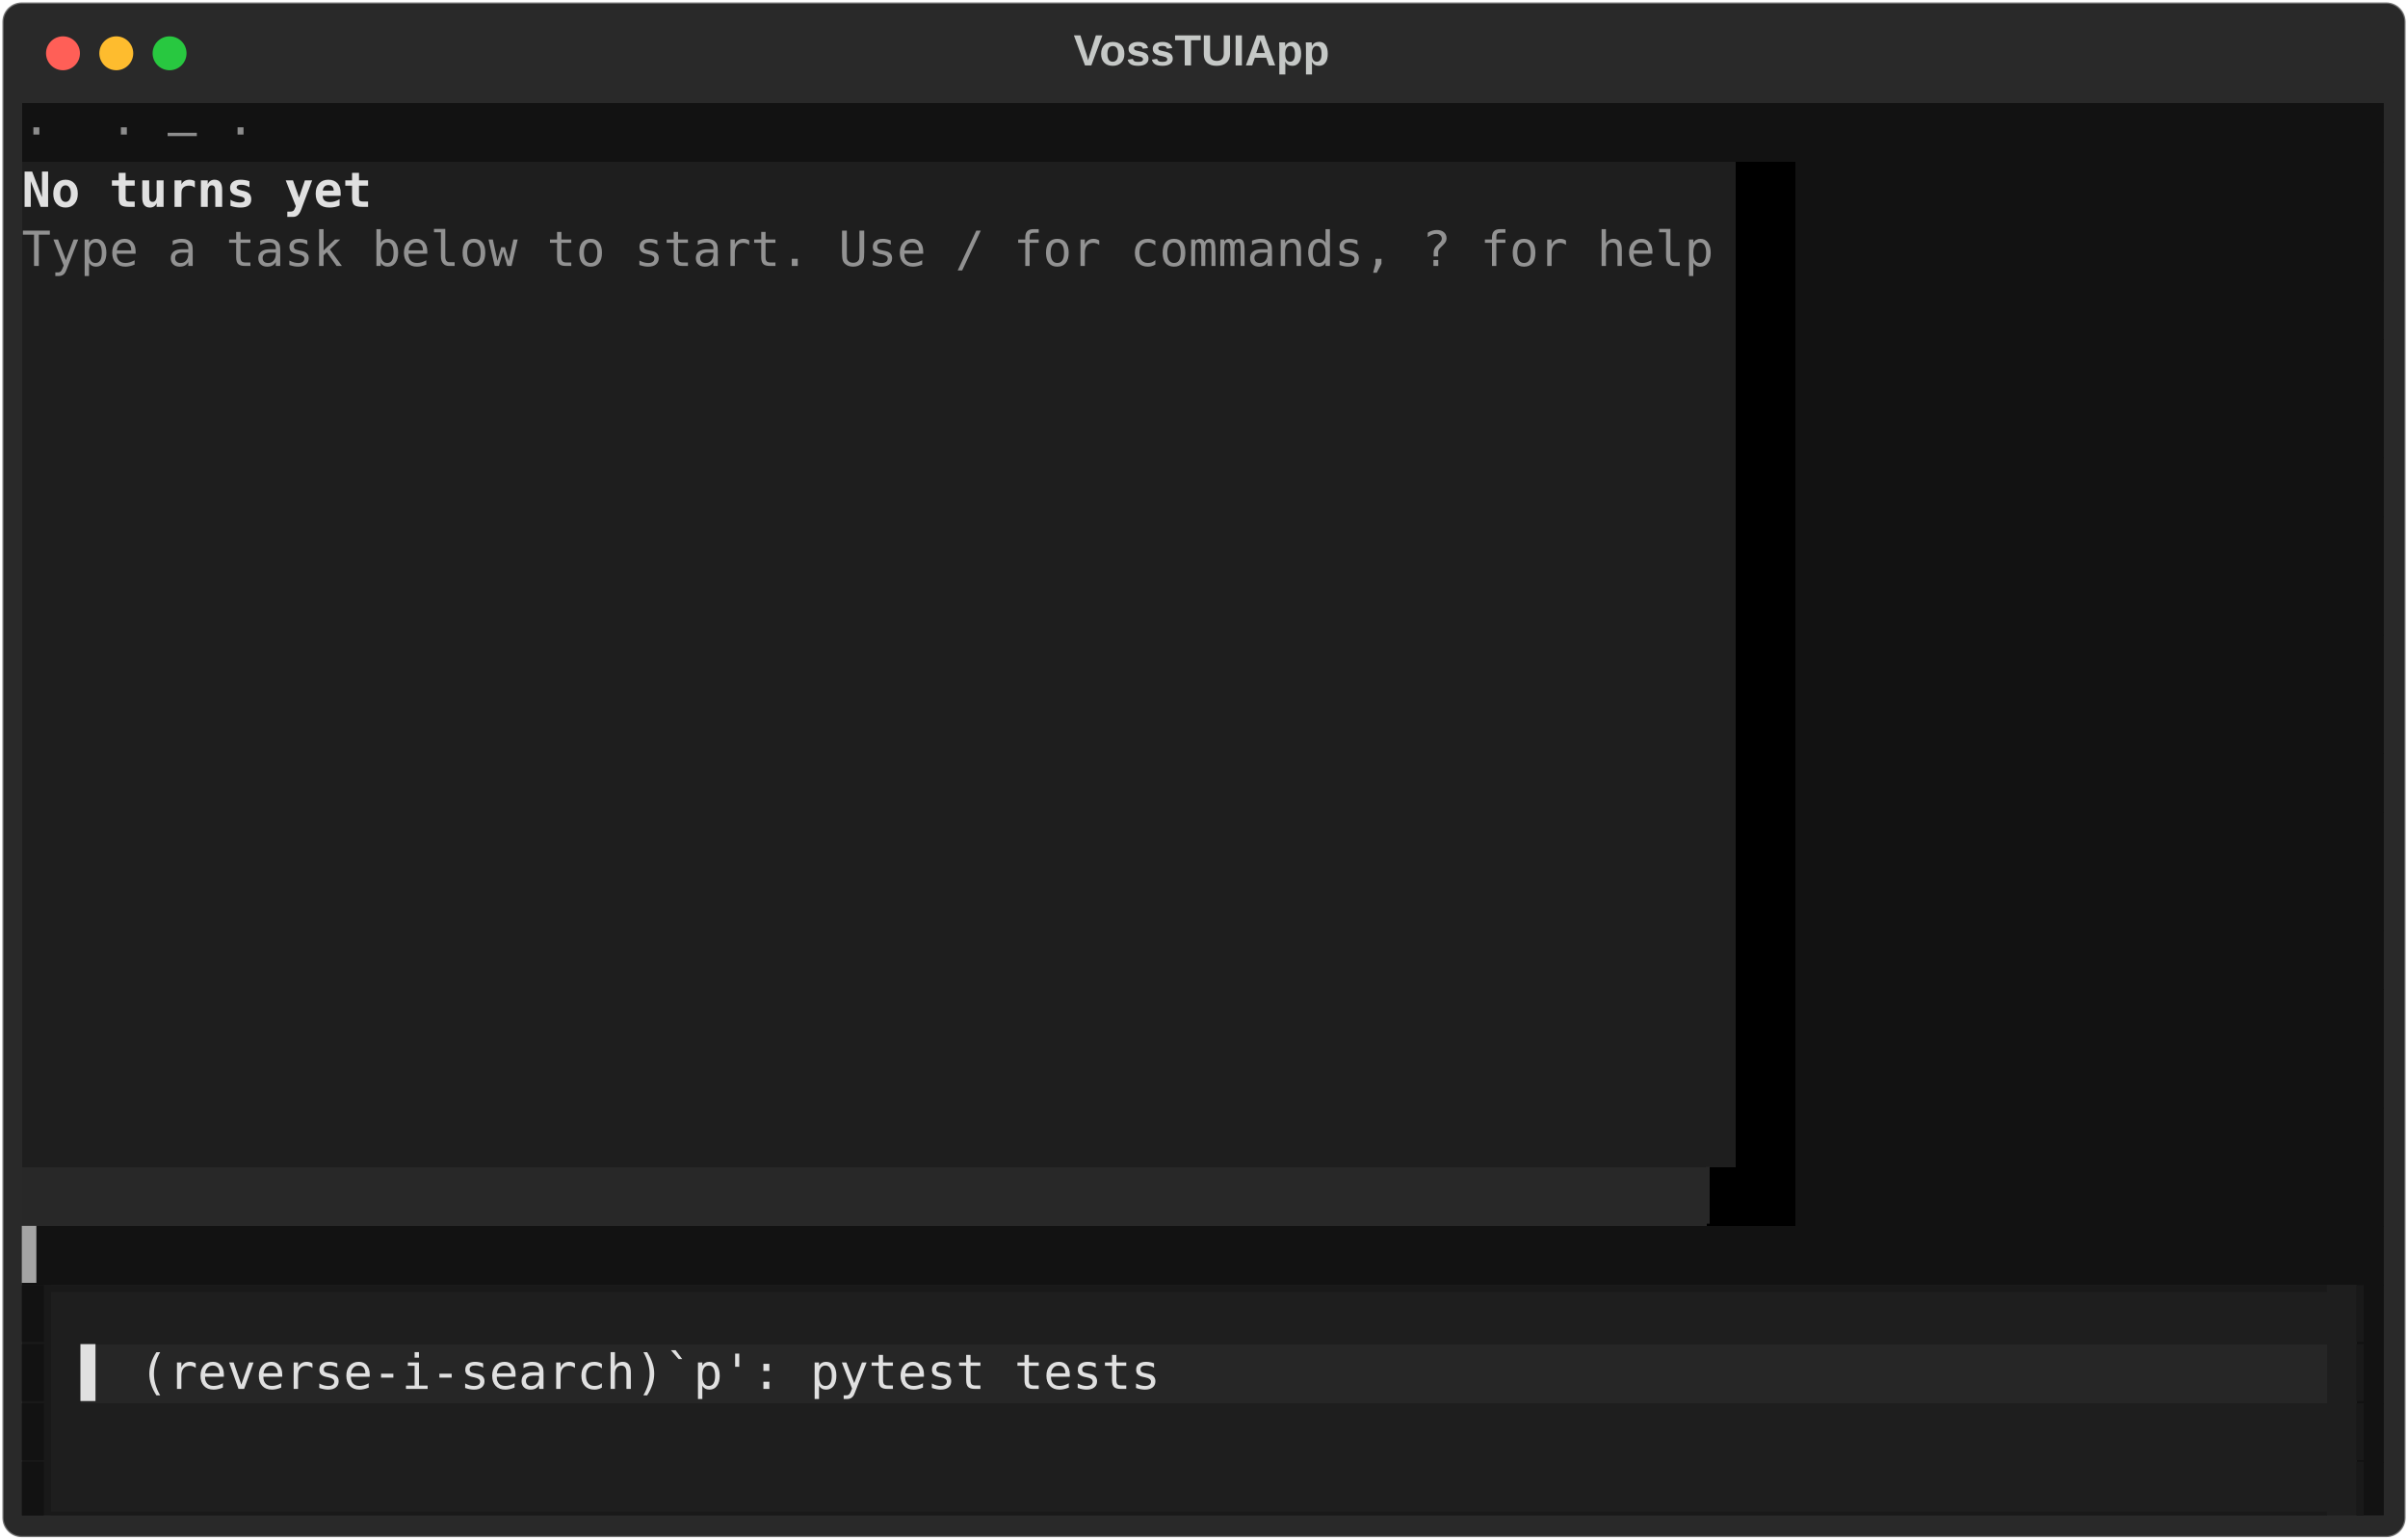
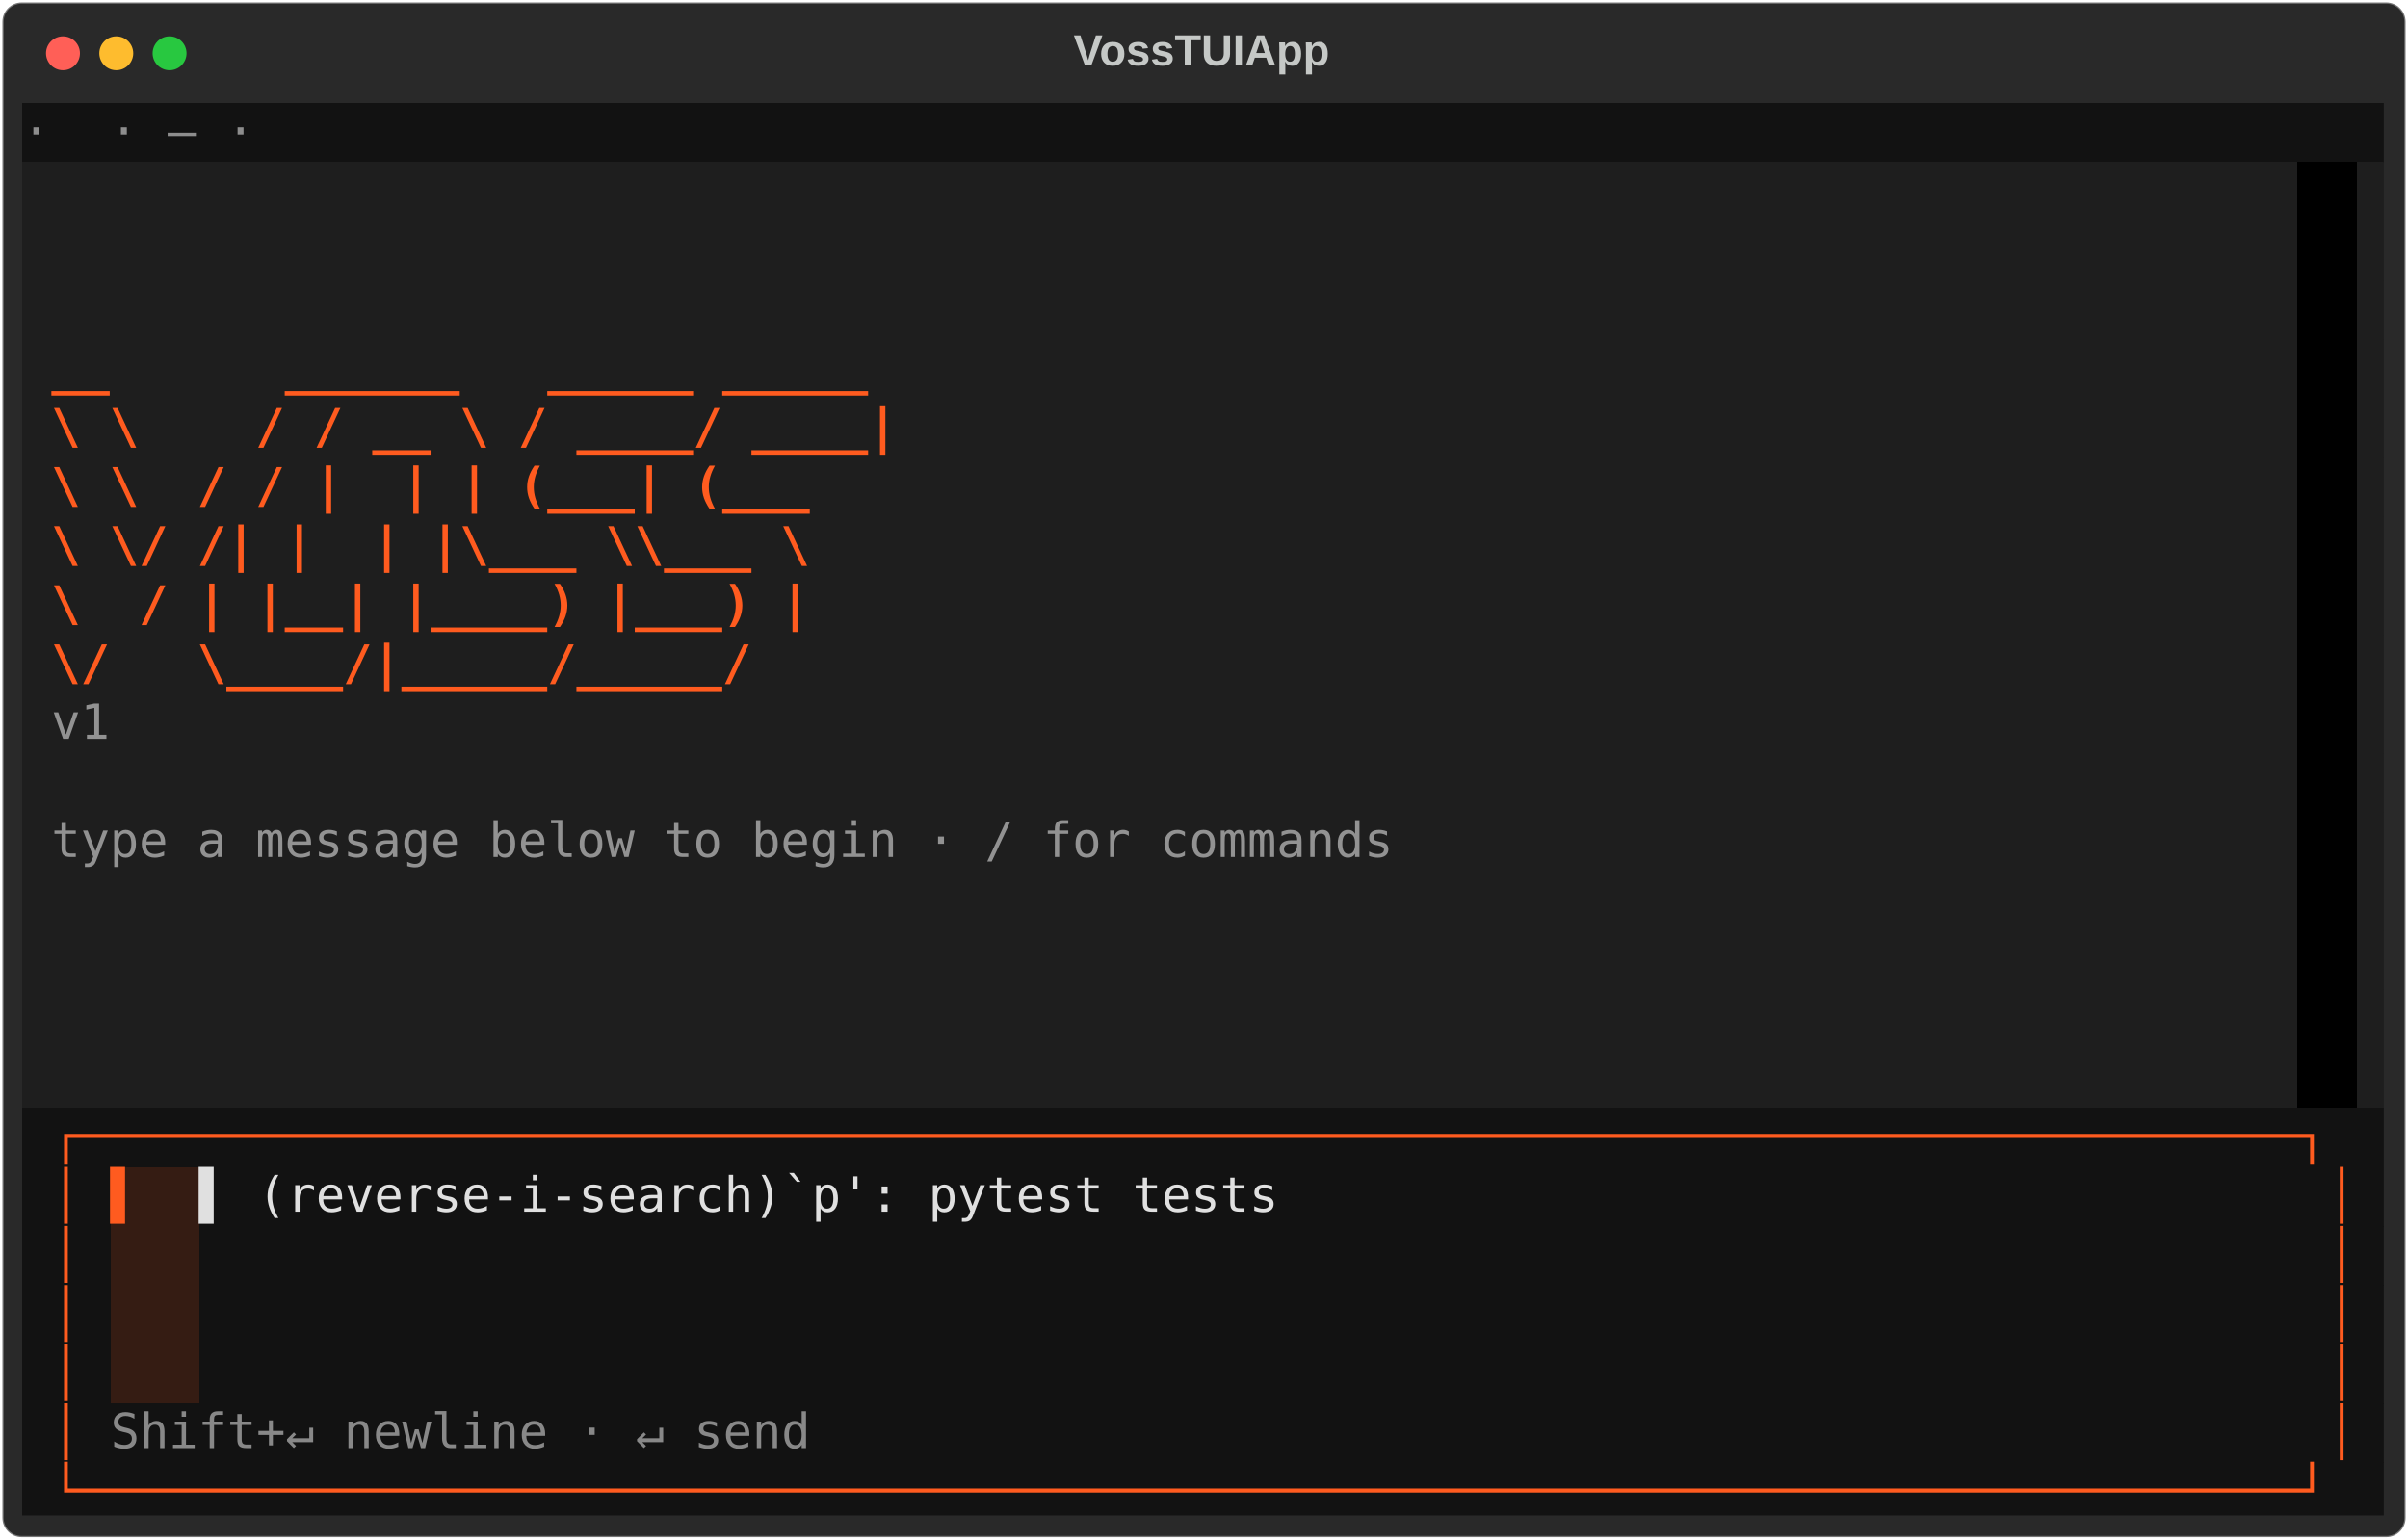
<svg xmlns="http://www.w3.org/2000/svg" class="rich-terminal" viewBox="0 0 994 635.6">
  <style>

    @font-face {
        font-family: "Fira Code";
        src: local("FiraCode-Regular"),
                url("https://cdnjs.cloudflare.com/ajax/libs/firacode/6.2.0/woff2/FiraCode-Regular.woff2") format("woff2"),
                url("https://cdnjs.cloudflare.com/ajax/libs/firacode/6.2.0/woff/FiraCode-Regular.woff") format("woff");
        font-style: normal;
        font-weight: 400;
    }
    @font-face {
        font-family: "Fira Code";
        src: local("FiraCode-Bold"),
                url("https://cdnjs.cloudflare.com/ajax/libs/firacode/6.2.0/woff2/FiraCode-Bold.woff2") format("woff2"),
                url("https://cdnjs.cloudflare.com/ajax/libs/firacode/6.2.0/woff/FiraCode-Bold.woff") format("woff");
        font-style: bold;
        font-weight: 700;
    }

    .terminal-matrix {
        font-family: Fira Code, monospace;
        font-size: 20px;
        line-height: 24.4px;
        font-variant-east-asian: full-width;
    }

    .terminal-title {
        font-size: 18px;
        font-weight: bold;
        font-family: arial;
    }

    .terminal-r1 { fill: #8d8d8d }
.terminal-r2 { fill: #c5c8c6 }
- .terminal-r3 { fill: #e0e0e0;font-weight: bold }
- .terminal-r4 { fill: #e0e0e0 }
+ .terminal-r3 { fill: #e0e0e0 }
+ .terminal-r4 { fill: #ff5b1f;font-weight: bold }
.terminal-r5 { fill: #929292 }
- .terminal-r6 { fill: #1e1e1e }
- .terminal-r7 { fill: #282828 }
- .terminal-r8 { fill: #a4a4a4 }
- .terminal-r9 { fill: #121212 }
- .terminal-r10 { fill: #191919 }
+ .terminal-r6 { fill: #ff5b1f }
+ .terminal-r7 { fill: #888888 }
    </style>
  <defs>
    <clipPath id="terminal-clip-terminal">
      <rect x="0" y="0" width="975.0" height="584.6" />
    </clipPath>
    <clipPath id="terminal-line-0">
      <rect x="0" y="1.5" width="976" height="24.65" />
    </clipPath>
    <clipPath id="terminal-line-1">
      <rect x="0" y="25.9" width="976" height="24.65" />
    </clipPath>
    <clipPath id="terminal-line-2">
      <rect x="0" y="50.3" width="976" height="24.65" />
    </clipPath>
    <clipPath id="terminal-line-3">
      <rect x="0" y="74.7" width="976" height="24.65" />
    </clipPath>
    <clipPath id="terminal-line-4">
      <rect x="0" y="99.1" width="976" height="24.65" />
    </clipPath>
    <clipPath id="terminal-line-5">
      <rect x="0" y="123.5" width="976" height="24.65" />
    </clipPath>
    <clipPath id="terminal-line-6">
      <rect x="0" y="147.9" width="976" height="24.65" />
    </clipPath>
    <clipPath id="terminal-line-7">
      <rect x="0" y="172.3" width="976" height="24.65" />
    </clipPath>
    <clipPath id="terminal-line-8">
      <rect x="0" y="196.7" width="976" height="24.65" />
    </clipPath>
    <clipPath id="terminal-line-9">
      <rect x="0" y="221.1" width="976" height="24.65" />
    </clipPath>
    <clipPath id="terminal-line-10">
      <rect x="0" y="245.5" width="976" height="24.65" />
    </clipPath>
    <clipPath id="terminal-line-11">
      <rect x="0" y="269.9" width="976" height="24.65" />
    </clipPath>
    <clipPath id="terminal-line-12">
      <rect x="0" y="294.3" width="976" height="24.65" />
    </clipPath>
    <clipPath id="terminal-line-13">
      <rect x="0" y="318.7" width="976" height="24.65" />
    </clipPath>
    <clipPath id="terminal-line-14">
      <rect x="0" y="343.1" width="976" height="24.65" />
    </clipPath>
    <clipPath id="terminal-line-15">
      <rect x="0" y="367.5" width="976" height="24.65" />
    </clipPath>
    <clipPath id="terminal-line-16">
      <rect x="0" y="391.9" width="976" height="24.65" />
    </clipPath>
    <clipPath id="terminal-line-17">
      <rect x="0" y="416.3" width="976" height="24.65" />
    </clipPath>
    <clipPath id="terminal-line-18">
      <rect x="0" y="440.7" width="976" height="24.65" />
    </clipPath>
    <clipPath id="terminal-line-19">
      <rect x="0" y="465.1" width="976" height="24.65" />
    </clipPath>
    <clipPath id="terminal-line-20">
      <rect x="0" y="489.5" width="976" height="24.65" />
    </clipPath>
    <clipPath id="terminal-line-21">
      <rect x="0" y="513.9" width="976" height="24.65" />
    </clipPath>
    <clipPath id="terminal-line-22">
      <rect x="0" y="538.3" width="976" height="24.65" />
    </clipPath>
  </defs>
  <rect fill="#292929" stroke="rgba(255,255,255,0.35)" stroke-width="1" x="1" y="1" width="992" height="633.6" rx="8" />
  <text class="terminal-title" fill="#c5c8c6" text-anchor="middle" x="496" y="27">VossTUIApp</text>
  <g transform="translate(26,22)">
    <circle cx="0" cy="0" r="7" fill="#ff5f57" />
    <circle cx="22" cy="0" r="7" fill="#febc2e" />
    <circle cx="44" cy="0" r="7" fill="#28c840" />
  </g>
  <g transform="translate(9, 41)" clip-path="url(#terminal-clip-terminal)">
    <rect fill="#121212" x="0" y="1.5" width="122" height="24.65" shape-rendering="crispEdges" />
    <rect fill="#121212" x="122" y="1.5" width="854" height="24.65" shape-rendering="crispEdges" />
-     <rect fill="#1e1e1e" x="0" y="25.9" width="146.4" height="24.65" shape-rendering="crispEdges" />
-     <rect fill="#1e1e1e" x="146.4" y="25.9" width="561.2" height="24.65" shape-rendering="crispEdges" />
-     <rect fill="#000000" x="707.6" y="25.9" width="24.4" height="24.65" shape-rendering="crispEdges" />
-     <rect fill="#121212" x="732" y="25.9" width="244" height="24.65" shape-rendering="crispEdges" />
-     <rect fill="#1e1e1e" x="0" y="50.3" width="707.6" height="24.65" shape-rendering="crispEdges" />
-     <rect fill="#000000" x="707.6" y="50.3" width="24.4" height="24.65" shape-rendering="crispEdges" />
-     <rect fill="#121212" x="732" y="50.3" width="244" height="24.65" shape-rendering="crispEdges" />
-     <rect fill="#1e1e1e" x="0" y="74.7" width="707.6" height="24.65" shape-rendering="crispEdges" />
-     <rect fill="#000000" x="707.6" y="74.7" width="24.4" height="24.65" shape-rendering="crispEdges" />
-     <rect fill="#121212" x="732" y="74.7" width="244" height="24.65" shape-rendering="crispEdges" />
-     <rect fill="#1e1e1e" x="0" y="99.1" width="707.6" height="24.65" shape-rendering="crispEdges" />
-     <rect fill="#000000" x="707.6" y="99.1" width="24.4" height="24.65" shape-rendering="crispEdges" />
-     <rect fill="#121212" x="732" y="99.1" width="244" height="24.65" shape-rendering="crispEdges" />
-     <rect fill="#1e1e1e" x="0" y="123.5" width="707.6" height="24.65" shape-rendering="crispEdges" />
-     <rect fill="#000000" x="707.6" y="123.5" width="24.4" height="24.65" shape-rendering="crispEdges" />
-     <rect fill="#121212" x="732" y="123.5" width="244" height="24.65" shape-rendering="crispEdges" />
-     <rect fill="#1e1e1e" x="0" y="147.9" width="707.6" height="24.65" shape-rendering="crispEdges" />
-     <rect fill="#000000" x="707.6" y="147.9" width="24.4" height="24.65" shape-rendering="crispEdges" />
-     <rect fill="#121212" x="732" y="147.9" width="244" height="24.65" shape-rendering="crispEdges" />
-     <rect fill="#1e1e1e" x="0" y="172.3" width="707.6" height="24.65" shape-rendering="crispEdges" />
-     <rect fill="#000000" x="707.6" y="172.3" width="24.4" height="24.65" shape-rendering="crispEdges" />
-     <rect fill="#121212" x="732" y="172.3" width="244" height="24.65" shape-rendering="crispEdges" />
-     <rect fill="#1e1e1e" x="0" y="196.7" width="707.6" height="24.65" shape-rendering="crispEdges" />
-     <rect fill="#000000" x="707.6" y="196.7" width="24.4" height="24.65" shape-rendering="crispEdges" />
-     <rect fill="#121212" x="732" y="196.7" width="244" height="24.65" shape-rendering="crispEdges" />
-     <rect fill="#1e1e1e" x="0" y="221.1" width="707.6" height="24.65" shape-rendering="crispEdges" />
-     <rect fill="#000000" x="707.6" y="221.1" width="24.4" height="24.65" shape-rendering="crispEdges" />
-     <rect fill="#121212" x="732" y="221.1" width="244" height="24.65" shape-rendering="crispEdges" />
-     <rect fill="#1e1e1e" x="0" y="245.5" width="707.6" height="24.65" shape-rendering="crispEdges" />
-     <rect fill="#000000" x="707.6" y="245.5" width="24.4" height="24.65" shape-rendering="crispEdges" />
-     <rect fill="#121212" x="732" y="245.5" width="244" height="24.65" shape-rendering="crispEdges" />
-     <rect fill="#1e1e1e" x="0" y="269.9" width="707.6" height="24.65" shape-rendering="crispEdges" />
-     <rect fill="#000000" x="707.6" y="269.9" width="24.4" height="24.65" shape-rendering="crispEdges" />
-     <rect fill="#121212" x="732" y="269.9" width="244" height="24.65" shape-rendering="crispEdges" />
-     <rect fill="#1e1e1e" x="0" y="294.3" width="707.6" height="24.65" shape-rendering="crispEdges" />
-     <rect fill="#000000" x="707.6" y="294.3" width="24.4" height="24.65" shape-rendering="crispEdges" />
-     <rect fill="#121212" x="732" y="294.3" width="244" height="24.65" shape-rendering="crispEdges" />
-     <rect fill="#1e1e1e" x="0" y="318.7" width="707.6" height="24.65" shape-rendering="crispEdges" />
-     <rect fill="#000000" x="707.6" y="318.7" width="24.4" height="24.65" shape-rendering="crispEdges" />
-     <rect fill="#121212" x="732" y="318.7" width="244" height="24.65" shape-rendering="crispEdges" />
-     <rect fill="#1e1e1e" x="0" y="343.1" width="707.6" height="24.65" shape-rendering="crispEdges" />
-     <rect fill="#000000" x="707.6" y="343.1" width="24.4" height="24.65" shape-rendering="crispEdges" />
-     <rect fill="#121212" x="732" y="343.1" width="244" height="24.65" shape-rendering="crispEdges" />
-     <rect fill="#1e1e1e" x="0" y="367.5" width="707.6" height="24.65" shape-rendering="crispEdges" />
-     <rect fill="#000000" x="707.6" y="367.5" width="24.4" height="24.65" shape-rendering="crispEdges" />
-     <rect fill="#121212" x="732" y="367.5" width="244" height="24.65" shape-rendering="crispEdges" />
-     <rect fill="#1e1e1e" x="0" y="391.9" width="707.6" height="24.65" shape-rendering="crispEdges" />
-     <rect fill="#000000" x="707.6" y="391.9" width="24.4" height="24.65" shape-rendering="crispEdges" />
-     <rect fill="#121212" x="732" y="391.9" width="244" height="24.65" shape-rendering="crispEdges" />
-     <rect fill="#1e1e1e" x="0" y="416.3" width="707.6" height="24.65" shape-rendering="crispEdges" />
-     <rect fill="#000000" x="707.6" y="416.3" width="24.4" height="24.65" shape-rendering="crispEdges" />
-     <rect fill="#121212" x="732" y="416.3" width="244" height="24.65" shape-rendering="crispEdges" />
-     <rect fill="#282828" x="0" y="440.7" width="695.4" height="24.65" shape-rendering="crispEdges" />
-     <rect fill="#000000" x="695.4" y="440.7" width="12.2" height="24.65" shape-rendering="crispEdges" />
-     <rect fill="#000000" x="707.6" y="440.7" width="24.4" height="24.65" shape-rendering="crispEdges" />
-     <rect fill="#121212" x="732" y="440.7" width="244" height="24.65" shape-rendering="crispEdges" />
-     <rect fill="#121212" x="0" y="465.1" width="24.4" height="24.65" shape-rendering="crispEdges" />
-     <rect fill="#121212" x="24.4" y="465.1" width="951.6" height="24.65" shape-rendering="crispEdges" />
-     <rect fill="#191919" x="0" y="489.5" width="12.2" height="24.65" shape-rendering="crispEdges" />
-     <rect fill="#1e1e1e" x="12.2" y="489.5" width="951.6" height="24.65" shape-rendering="crispEdges" />
+     <rect fill="#1e1e1e" x="0" y="25.9" width="12.2" height="24.65" shape-rendering="crispEdges" />
+     <rect fill="#1e1e1e" x="12.2" y="25.9" width="927.2" height="24.65" shape-rendering="crispEdges" />
+     <rect fill="#000000" x="939.4" y="25.9" width="24.4" height="24.65" shape-rendering="crispEdges" />
+     <rect fill="#1e1e1e" x="963.8" y="25.9" width="12.2" height="24.65" shape-rendering="crispEdges" />
+     <rect fill="#1e1e1e" x="0" y="50.3" width="12.2" height="24.65" shape-rendering="crispEdges" />
+     <rect fill="#1e1e1e" x="12.2" y="50.3" width="927.2" height="24.65" shape-rendering="crispEdges" />
+     <rect fill="#000000" x="939.4" y="50.3" width="24.4" height="24.65" shape-rendering="crispEdges" />
+     <rect fill="#1e1e1e" x="963.8" y="50.3" width="12.2" height="24.65" shape-rendering="crispEdges" />
+     <rect fill="#1e1e1e" x="0" y="74.7" width="12.2" height="24.65" shape-rendering="crispEdges" />
+     <rect fill="#1e1e1e" x="12.2" y="74.7" width="927.2" height="24.65" shape-rendering="crispEdges" />
+     <rect fill="#000000" x="939.4" y="74.7" width="24.4" height="24.65" shape-rendering="crispEdges" />
+     <rect fill="#1e1e1e" x="963.8" y="74.7" width="12.2" height="24.65" shape-rendering="crispEdges" />
+     <rect fill="#1e1e1e" x="0" y="99.1" width="12.2" height="24.65" shape-rendering="crispEdges" />
+     <rect fill="#1e1e1e" x="12.2" y="99.1" width="658.8" height="24.65" shape-rendering="crispEdges" />
+     <rect fill="#1e1e1e" x="671" y="99.1" width="268.4" height="24.65" shape-rendering="crispEdges" />
+     <rect fill="#000000" x="939.4" y="99.1" width="24.4" height="24.65" shape-rendering="crispEdges" />
+     <rect fill="#1e1e1e" x="963.8" y="99.1" width="12.2" height="24.65" shape-rendering="crispEdges" />
+     <rect fill="#1e1e1e" x="0" y="123.5" width="12.2" height="24.65" shape-rendering="crispEdges" />
+     <rect fill="#1e1e1e" x="12.2" y="123.5" width="658.8" height="24.65" shape-rendering="crispEdges" />
+     <rect fill="#1e1e1e" x="671" y="123.5" width="268.4" height="24.65" shape-rendering="crispEdges" />
+     <rect fill="#000000" x="939.4" y="123.5" width="24.4" height="24.65" shape-rendering="crispEdges" />
+     <rect fill="#1e1e1e" x="963.8" y="123.5" width="12.2" height="24.65" shape-rendering="crispEdges" />
+     <rect fill="#1e1e1e" x="0" y="147.9" width="12.2" height="24.65" shape-rendering="crispEdges" />
+     <rect fill="#1e1e1e" x="12.2" y="147.9" width="646.6" height="24.65" shape-rendering="crispEdges" />
+     <rect fill="#1e1e1e" x="658.8" y="147.9" width="280.6" height="24.65" shape-rendering="crispEdges" />
+     <rect fill="#000000" x="939.4" y="147.9" width="24.4" height="24.65" shape-rendering="crispEdges" />
+     <rect fill="#1e1e1e" x="963.8" y="147.9" width="12.2" height="24.65" shape-rendering="crispEdges" />
+     <rect fill="#1e1e1e" x="0" y="172.3" width="12.2" height="24.65" shape-rendering="crispEdges" />
+     <rect fill="#1e1e1e" x="12.2" y="172.3" width="658.8" height="24.65" shape-rendering="crispEdges" />
+     <rect fill="#1e1e1e" x="671" y="172.3" width="268.4" height="24.65" shape-rendering="crispEdges" />
+     <rect fill="#000000" x="939.4" y="172.3" width="24.4" height="24.65" shape-rendering="crispEdges" />
+     <rect fill="#1e1e1e" x="963.8" y="172.3" width="12.2" height="24.65" shape-rendering="crispEdges" />
+     <rect fill="#1e1e1e" x="0" y="196.7" width="12.2" height="24.65" shape-rendering="crispEdges" />
+     <rect fill="#1e1e1e" x="12.2" y="196.7" width="658.8" height="24.65" shape-rendering="crispEdges" />
+     <rect fill="#1e1e1e" x="671" y="196.7" width="268.4" height="24.65" shape-rendering="crispEdges" />
+     <rect fill="#000000" x="939.4" y="196.7" width="24.4" height="24.65" shape-rendering="crispEdges" />
+     <rect fill="#1e1e1e" x="963.8" y="196.7" width="12.2" height="24.65" shape-rendering="crispEdges" />
+     <rect fill="#1e1e1e" x="0" y="221.1" width="12.2" height="24.65" shape-rendering="crispEdges" />
+     <rect fill="#1e1e1e" x="12.2" y="221.1" width="658.8" height="24.65" shape-rendering="crispEdges" />
+     <rect fill="#1e1e1e" x="671" y="221.1" width="268.4" height="24.65" shape-rendering="crispEdges" />
+     <rect fill="#000000" x="939.4" y="221.1" width="24.4" height="24.65" shape-rendering="crispEdges" />
+     <rect fill="#1e1e1e" x="963.8" y="221.1" width="12.2" height="24.65" shape-rendering="crispEdges" />
+     <rect fill="#1e1e1e" x="0" y="245.5" width="12.2" height="24.65" shape-rendering="crispEdges" />
+     <rect fill="#1e1e1e" x="12.2" y="245.5" width="500.2" height="24.65" shape-rendering="crispEdges" />
+     <rect fill="#1e1e1e" x="512.4" y="245.5" width="427" height="24.65" shape-rendering="crispEdges" />
+     <rect fill="#000000" x="939.4" y="245.5" width="24.4" height="24.65" shape-rendering="crispEdges" />
+     <rect fill="#1e1e1e" x="963.8" y="245.5" width="12.2" height="24.65" shape-rendering="crispEdges" />
+     <rect fill="#1e1e1e" x="0" y="269.9" width="12.2" height="24.65" shape-rendering="crispEdges" />
+     <rect fill="#1e1e1e" x="12.2" y="269.9" width="927.2" height="24.65" shape-rendering="crispEdges" />
+     <rect fill="#000000" x="939.4" y="269.9" width="24.4" height="24.65" shape-rendering="crispEdges" />
+     <rect fill="#1e1e1e" x="963.8" y="269.9" width="12.2" height="24.65" shape-rendering="crispEdges" />
+     <rect fill="#1e1e1e" x="0" y="294.3" width="12.2" height="24.65" shape-rendering="crispEdges" />
+     <rect fill="#1e1e1e" x="12.2" y="294.3" width="768.6" height="24.65" shape-rendering="crispEdges" />
+     <rect fill="#1e1e1e" x="780.8" y="294.3" width="158.6" height="24.65" shape-rendering="crispEdges" />
+     <rect fill="#000000" x="939.4" y="294.3" width="24.4" height="24.65" shape-rendering="crispEdges" />
+     <rect fill="#1e1e1e" x="963.8" y="294.3" width="12.2" height="24.65" shape-rendering="crispEdges" />
+     <rect fill="#1e1e1e" x="0" y="318.7" width="12.2" height="24.65" shape-rendering="crispEdges" />
+     <rect fill="#1e1e1e" x="12.2" y="318.7" width="927.2" height="24.65" shape-rendering="crispEdges" />
+     <rect fill="#000000" x="939.4" y="318.7" width="24.4" height="24.65" shape-rendering="crispEdges" />
+     <rect fill="#1e1e1e" x="963.8" y="318.7" width="12.2" height="24.65" shape-rendering="crispEdges" />
+     <rect fill="#1e1e1e" x="0" y="343.1" width="12.2" height="24.65" shape-rendering="crispEdges" />
+     <rect fill="#1e1e1e" x="12.2" y="343.1" width="927.2" height="24.65" shape-rendering="crispEdges" />
+     <rect fill="#000000" x="939.4" y="343.1" width="24.4" height="24.65" shape-rendering="crispEdges" />
+     <rect fill="#1e1e1e" x="963.8" y="343.1" width="12.2" height="24.65" shape-rendering="crispEdges" />
+     <rect fill="#1e1e1e" x="0" y="367.5" width="12.2" height="24.65" shape-rendering="crispEdges" />
+     <rect fill="#1e1e1e" x="12.2" y="367.5" width="927.2" height="24.65" shape-rendering="crispEdges" />
+     <rect fill="#000000" x="939.4" y="367.5" width="24.4" height="24.65" shape-rendering="crispEdges" />
+     <rect fill="#1e1e1e" x="963.8" y="367.5" width="12.2" height="24.65" shape-rendering="crispEdges" />
+     <rect fill="#1e1e1e" x="0" y="391.9" width="12.2" height="24.65" shape-rendering="crispEdges" />
+     <rect fill="#1e1e1e" x="12.2" y="391.9" width="927.2" height="24.65" shape-rendering="crispEdges" />
+     <rect fill="#000000" x="939.4" y="391.9" width="24.4" height="24.65" shape-rendering="crispEdges" />
+     <rect fill="#1e1e1e" x="963.8" y="391.9" width="12.2" height="24.65" shape-rendering="crispEdges" />
+     <rect fill="#121212" x="0" y="416.3" width="12.2" height="24.65" shape-rendering="crispEdges" />
+     <rect fill="#121212" x="12.2" y="416.3" width="951.6" height="24.65" shape-rendering="crispEdges" />
+     <rect fill="#121212" x="963.8" y="416.3" width="12.2" height="24.65" shape-rendering="crispEdges" />
+     <rect fill="#121212" x="0" y="440.7" width="12.2" height="24.65" shape-rendering="crispEdges" />
+     <rect fill="#121212" x="12.2" y="440.7" width="12.2" height="24.65" shape-rendering="crispEdges" />
+     <rect fill="#121212" x="24.4" y="440.7" width="12.2" height="24.65" shape-rendering="crispEdges" />
+     <rect fill="#351c13" x="36.6" y="440.7" width="36.6" height="24.65" shape-rendering="crispEdges" />
+     <rect fill="#121212" x="73.2" y="440.7" width="854" height="24.65" shape-rendering="crispEdges" />
+     <rect fill="#121212" x="927.2" y="440.7" width="24.4" height="24.65" shape-rendering="crispEdges" />
+     <rect fill="#121212" x="951.6" y="440.7" width="12.2" height="24.65" shape-rendering="crispEdges" />
+     <rect fill="#121212" x="963.8" y="440.7" width="12.2" height="24.65" shape-rendering="crispEdges" />
+     <rect fill="#121212" x="0" y="465.1" width="12.2" height="24.65" shape-rendering="crispEdges" />
+     <rect fill="#121212" x="12.2" y="465.1" width="12.2" height="24.65" shape-rendering="crispEdges" />
+     <rect fill="#121212" x="24.4" y="465.1" width="12.2" height="24.65" shape-rendering="crispEdges" />
+     <rect fill="#351c13" x="36.6" y="465.1" width="36.6" height="24.65" shape-rendering="crispEdges" />
+     <rect fill="#121212" x="73.2" y="465.1" width="878.4" height="24.65" shape-rendering="crispEdges" />
+     <rect fill="#121212" x="951.6" y="465.1" width="12.2" height="24.65" shape-rendering="crispEdges" />
+     <rect fill="#121212" x="963.8" y="465.1" width="12.2" height="24.65" shape-rendering="crispEdges" />
+     <rect fill="#121212" x="0" y="489.5" width="12.2" height="24.65" shape-rendering="crispEdges" />
+     <rect fill="#121212" x="12.2" y="489.5" width="12.2" height="24.65" shape-rendering="crispEdges" />
+     <rect fill="#121212" x="24.4" y="489.5" width="12.2" height="24.65" shape-rendering="crispEdges" />
+     <rect fill="#351c13" x="36.6" y="489.5" width="36.6" height="24.65" shape-rendering="crispEdges" />
+     <rect fill="#121212" x="73.2" y="489.5" width="878.4" height="24.65" shape-rendering="crispEdges" />
+     <rect fill="#121212" x="951.6" y="489.5" width="12.2" height="24.65" shape-rendering="crispEdges" />
    <rect fill="#121212" x="963.8" y="489.5" width="12.2" height="24.65" shape-rendering="crispEdges" />
-     <rect fill="#191919" x="0" y="513.9" width="12.2" height="24.65" shape-rendering="crispEdges" />
-     <rect fill="#1e1e1e" x="12.2" y="513.9" width="12.2" height="24.65" shape-rendering="crispEdges" />
-     <rect fill="#1e1e1e" x="24.4" y="513.9" width="0" height="24.65" shape-rendering="crispEdges" />
-     <rect fill="#262626" x="24.4" y="513.9" width="927.2" height="24.65" shape-rendering="crispEdges" />
-     <rect fill="#1e1e1e" x="951.6" y="513.9" width="12.2" height="24.65" shape-rendering="crispEdges" />
+     <rect fill="#121212" x="0" y="513.9" width="12.2" height="24.65" shape-rendering="crispEdges" />
+     <rect fill="#121212" x="12.2" y="513.9" width="12.2" height="24.65" shape-rendering="crispEdges" />
+     <rect fill="#121212" x="24.4" y="513.9" width="12.2" height="24.65" shape-rendering="crispEdges" />
+     <rect fill="#351c13" x="36.6" y="513.9" width="36.6" height="24.65" shape-rendering="crispEdges" />
+     <rect fill="#121212" x="73.2" y="513.9" width="878.4" height="24.65" shape-rendering="crispEdges" />
+     <rect fill="#121212" x="951.6" y="513.9" width="12.2" height="24.65" shape-rendering="crispEdges" />
    <rect fill="#121212" x="963.8" y="513.9" width="12.2" height="24.65" shape-rendering="crispEdges" />
-     <rect fill="#191919" x="0" y="538.3" width="12.2" height="24.65" shape-rendering="crispEdges" />
-     <rect fill="#1e1e1e" x="12.2" y="538.3" width="951.6" height="24.65" shape-rendering="crispEdges" />
+     <rect fill="#121212" x="0" y="538.3" width="12.2" height="24.65" shape-rendering="crispEdges" />
+     <rect fill="#121212" x="12.2" y="538.3" width="12.2" height="24.65" shape-rendering="crispEdges" />
+     <rect fill="#121212" x="24.4" y="538.3" width="12.2" height="24.65" shape-rendering="crispEdges" />
+     <rect fill="#121212" x="36.6" y="538.3" width="902.8" height="24.65" shape-rendering="crispEdges" />
+     <rect fill="#121212" x="939.4" y="538.3" width="12.2" height="24.65" shape-rendering="crispEdges" />
+     <rect fill="#121212" x="951.6" y="538.3" width="12.2" height="24.65" shape-rendering="crispEdges" />
    <rect fill="#121212" x="963.8" y="538.3" width="12.2" height="24.65" shape-rendering="crispEdges" />
-     <rect fill="#191919" x="0" y="562.7" width="12.2" height="24.65" shape-rendering="crispEdges" />
-     <rect fill="#1e1e1e" x="12.2" y="562.7" width="951.6" height="24.65" shape-rendering="crispEdges" />
+     <rect fill="#121212" x="0" y="562.7" width="12.2" height="24.65" shape-rendering="crispEdges" />
+     <rect fill="#121212" x="12.2" y="562.7" width="951.6" height="24.65" shape-rendering="crispEdges" />
    <rect fill="#121212" x="963.8" y="562.7" width="12.2" height="24.65" shape-rendering="crispEdges" />
    <g class="terminal-matrix">
      <text class="terminal-r1" x="0" y="20" textLength="122" clip-path="url(#terminal-line-0)"> ·  · — · </text>
      <text class="terminal-r2" x="976" y="20" textLength="12.2" clip-path="url(#terminal-line-0)">
</text>
-       <text class="terminal-r3" x="0" y="44.4" textLength="146.4" clip-path="url(#terminal-line-1)">No turns yet</text>
      <text class="terminal-r2" x="976" y="44.4" textLength="12.2" clip-path="url(#terminal-line-1)">
</text>
-       <text class="terminal-r5" x="0" y="68.8" textLength="707.6" clip-path="url(#terminal-line-2)">Type a task below to start. Use / for commands, ? for help</text>
      <text class="terminal-r2" x="976" y="68.8" textLength="12.2" clip-path="url(#terminal-line-2)">
</text>
      <text class="terminal-r2" x="976" y="93.2" textLength="12.2" clip-path="url(#terminal-line-3)">
</text>
+       <text class="terminal-r4" x="12.2" y="117.6" textLength="658.8" clip-path="url(#terminal-line-4)">                          __      ______   _____ _____</text>
      <text class="terminal-r2" x="976" y="117.6" textLength="12.2" clip-path="url(#terminal-line-4)">
</text>
+       <text class="terminal-r4" x="12.2" y="142" textLength="658.8" clip-path="url(#terminal-line-5)">                         \ \    / / __ \ / ____/ ____|</text>
      <text class="terminal-r2" x="976" y="142" textLength="12.2" clip-path="url(#terminal-line-5)">
</text>
+       <text class="terminal-r4" x="12.2" y="166.4" textLength="646.6" clip-path="url(#terminal-line-6)">                           \ \  / / |  | | (___| (___</text>
      <text class="terminal-r2" x="976" y="166.4" textLength="12.2" clip-path="url(#terminal-line-6)">
</text>
+       <text class="terminal-r4" x="12.2" y="190.8" textLength="658.8" clip-path="url(#terminal-line-7)">                            \ \/ /| |  | |\___ \\___ \</text>
      <text class="terminal-r2" x="976" y="190.8" textLength="12.2" clip-path="url(#terminal-line-7)">
</text>
+       <text class="terminal-r4" x="12.2" y="215.2" textLength="658.8" clip-path="url(#terminal-line-8)">                            \  / | |__| |____) |___) |</text>
      <text class="terminal-r2" x="976" y="215.2" textLength="12.2" clip-path="url(#terminal-line-8)">
</text>
+       <text class="terminal-r4" x="12.2" y="239.6" textLength="658.8" clip-path="url(#terminal-line-9)">                              \/   \____/|_____/_____/</text>
      <text class="terminal-r2" x="976" y="239.6" textLength="12.2" clip-path="url(#terminal-line-9)">
</text>
+       <text class="terminal-r5" x="12.2" y="264" textLength="500.2" clip-path="url(#terminal-line-10)">                                       v1</text>
      <text class="terminal-r2" x="976" y="264" textLength="12.2" clip-path="url(#terminal-line-10)">
</text>
      <text class="terminal-r2" x="976" y="288.4" textLength="12.2" clip-path="url(#terminal-line-11)">
</text>
+       <text class="terminal-r5" x="12.2" y="312.8" textLength="768.6" clip-path="url(#terminal-line-12)">                 type a message below to begin · / for commands</text>
      <text class="terminal-r2" x="976" y="312.8" textLength="12.2" clip-path="url(#terminal-line-12)">
</text>
      <text class="terminal-r2" x="976" y="337.2" textLength="12.2" clip-path="url(#terminal-line-13)">
</text>
      <text class="terminal-r2" x="976" y="361.6" textLength="12.2" clip-path="url(#terminal-line-14)">
</text>
      <text class="terminal-r2" x="976" y="386" textLength="12.2" clip-path="url(#terminal-line-15)">
</text>
      <text class="terminal-r2" x="976" y="410.4" textLength="12.2" clip-path="url(#terminal-line-16)">
</text>
+       <text class="terminal-r6" x="12.2" y="434.8" textLength="951.6" clip-path="url(#terminal-line-17)">┌────────────────────────────────────────────────────────────────────────────┐</text>
      <text class="terminal-r2" x="976" y="434.8" textLength="12.2" clip-path="url(#terminal-line-17)">
</text>
-       <text class="terminal-r7" x="695.4" y="459.2" textLength="12.2" clip-path="url(#terminal-line-18)">▏</text>
+       <text class="terminal-r6" x="12.2" y="459.2" textLength="12.2" clip-path="url(#terminal-line-18)">│</text>
+       <text class="terminal-r4" x="36.6" y="459.2" textLength="36.6" clip-path="url(#terminal-line-18)">▌  </text>
+       <text class="terminal-r3" x="73.2" y="459.2" textLength="854" clip-path="url(#terminal-line-18)">▌ (reverse-i-search)`p': pytest tests                                 </text>
+       <text class="terminal-r6" x="951.6" y="459.2" textLength="12.2" clip-path="url(#terminal-line-18)">│</text>
      <text class="terminal-r2" x="976" y="459.2" textLength="12.2" clip-path="url(#terminal-line-18)">
</text>
-       <text class="terminal-r8" x="0" y="483.6" textLength="24.4" clip-path="url(#terminal-line-19)">▌ </text>
+       <text class="terminal-r6" x="12.2" y="483.6" textLength="12.2" clip-path="url(#terminal-line-19)">│</text>
+       <text class="terminal-r6" x="951.6" y="483.6" textLength="12.2" clip-path="url(#terminal-line-19)">│</text>
      <text class="terminal-r2" x="976" y="483.6" textLength="12.2" clip-path="url(#terminal-line-19)">
</text>
-       <text class="terminal-r9" x="0" y="508" textLength="12.2" clip-path="url(#terminal-line-20)">▊</text>
-       <text class="terminal-r10" x="12.2" y="508" textLength="951.6" clip-path="url(#terminal-line-20)">▔▔▔▔▔▔▔▔▔▔▔▔▔▔▔▔▔▔▔▔▔▔▔▔▔▔▔▔▔▔▔▔▔▔▔▔▔▔▔▔▔▔▔▔▔▔▔▔▔▔▔▔▔▔▔▔▔▔▔▔▔▔▔▔▔▔▔▔▔▔▔▔▔▔▔▔▔▔</text>
-       <text class="terminal-r10" x="963.8" y="508" textLength="12.2" clip-path="url(#terminal-line-20)">▎</text>
+       <text class="terminal-r6" x="12.2" y="508" textLength="12.2" clip-path="url(#terminal-line-20)">│</text>
+       <text class="terminal-r6" x="951.6" y="508" textLength="12.2" clip-path="url(#terminal-line-20)">│</text>
      <text class="terminal-r2" x="976" y="508" textLength="12.2" clip-path="url(#terminal-line-20)">
</text>
-       <text class="terminal-r9" x="0" y="532.4" textLength="12.2" clip-path="url(#terminal-line-21)">▊</text>
-       <text class="terminal-r4" x="24.4" y="532.4" textLength="927.2" clip-path="url(#terminal-line-21)">▌ (reverse-i-search)`p': pytest tests                                       </text>
-       <text class="terminal-r10" x="963.8" y="532.4" textLength="12.2" clip-path="url(#terminal-line-21)">▎</text>
+       <text class="terminal-r6" x="12.2" y="532.4" textLength="12.2" clip-path="url(#terminal-line-21)">│</text>
+       <text class="terminal-r6" x="951.6" y="532.4" textLength="12.2" clip-path="url(#terminal-line-21)">│</text>
      <text class="terminal-r2" x="976" y="532.4" textLength="12.2" clip-path="url(#terminal-line-21)">
</text>
-       <text class="terminal-r9" x="0" y="556.8" textLength="12.2" clip-path="url(#terminal-line-22)">▊</text>
-       <text class="terminal-r10" x="963.8" y="556.8" textLength="12.2" clip-path="url(#terminal-line-22)">▎</text>
+       <text class="terminal-r6" x="12.2" y="556.8" textLength="12.2" clip-path="url(#terminal-line-22)">│</text>
+       <text class="terminal-r7" x="36.6" y="556.8" textLength="902.8" clip-path="url(#terminal-line-22)">                                                  Shift+↵ newline · ↵ send</text>
+       <text class="terminal-r6" x="951.6" y="556.8" textLength="12.2" clip-path="url(#terminal-line-22)">│</text>
      <text class="terminal-r2" x="976" y="556.8" textLength="12.2" clip-path="url(#terminal-line-22)">
</text>
-       <text class="terminal-r9" x="0" y="581.2" textLength="12.2" clip-path="url(#terminal-line-23)">▊</text>
-       <text class="terminal-r10" x="12.2" y="581.2" textLength="951.6" clip-path="url(#terminal-line-23)">▁▁▁▁▁▁▁▁▁▁▁▁▁▁▁▁▁▁▁▁▁▁▁▁▁▁▁▁▁▁▁▁▁▁▁▁▁▁▁▁▁▁▁▁▁▁▁▁▁▁▁▁▁▁▁▁▁▁▁▁▁▁▁▁▁▁▁▁▁▁▁▁▁▁▁▁▁▁</text>
-       <text class="terminal-r10" x="963.8" y="581.2" textLength="12.2" clip-path="url(#terminal-line-23)">▎</text>
+       <text class="terminal-r6" x="12.2" y="581.2" textLength="951.6" clip-path="url(#terminal-line-23)">└────────────────────────────────────────────────────────────────────────────┘</text>
    </g>
  </g>
</svg>
